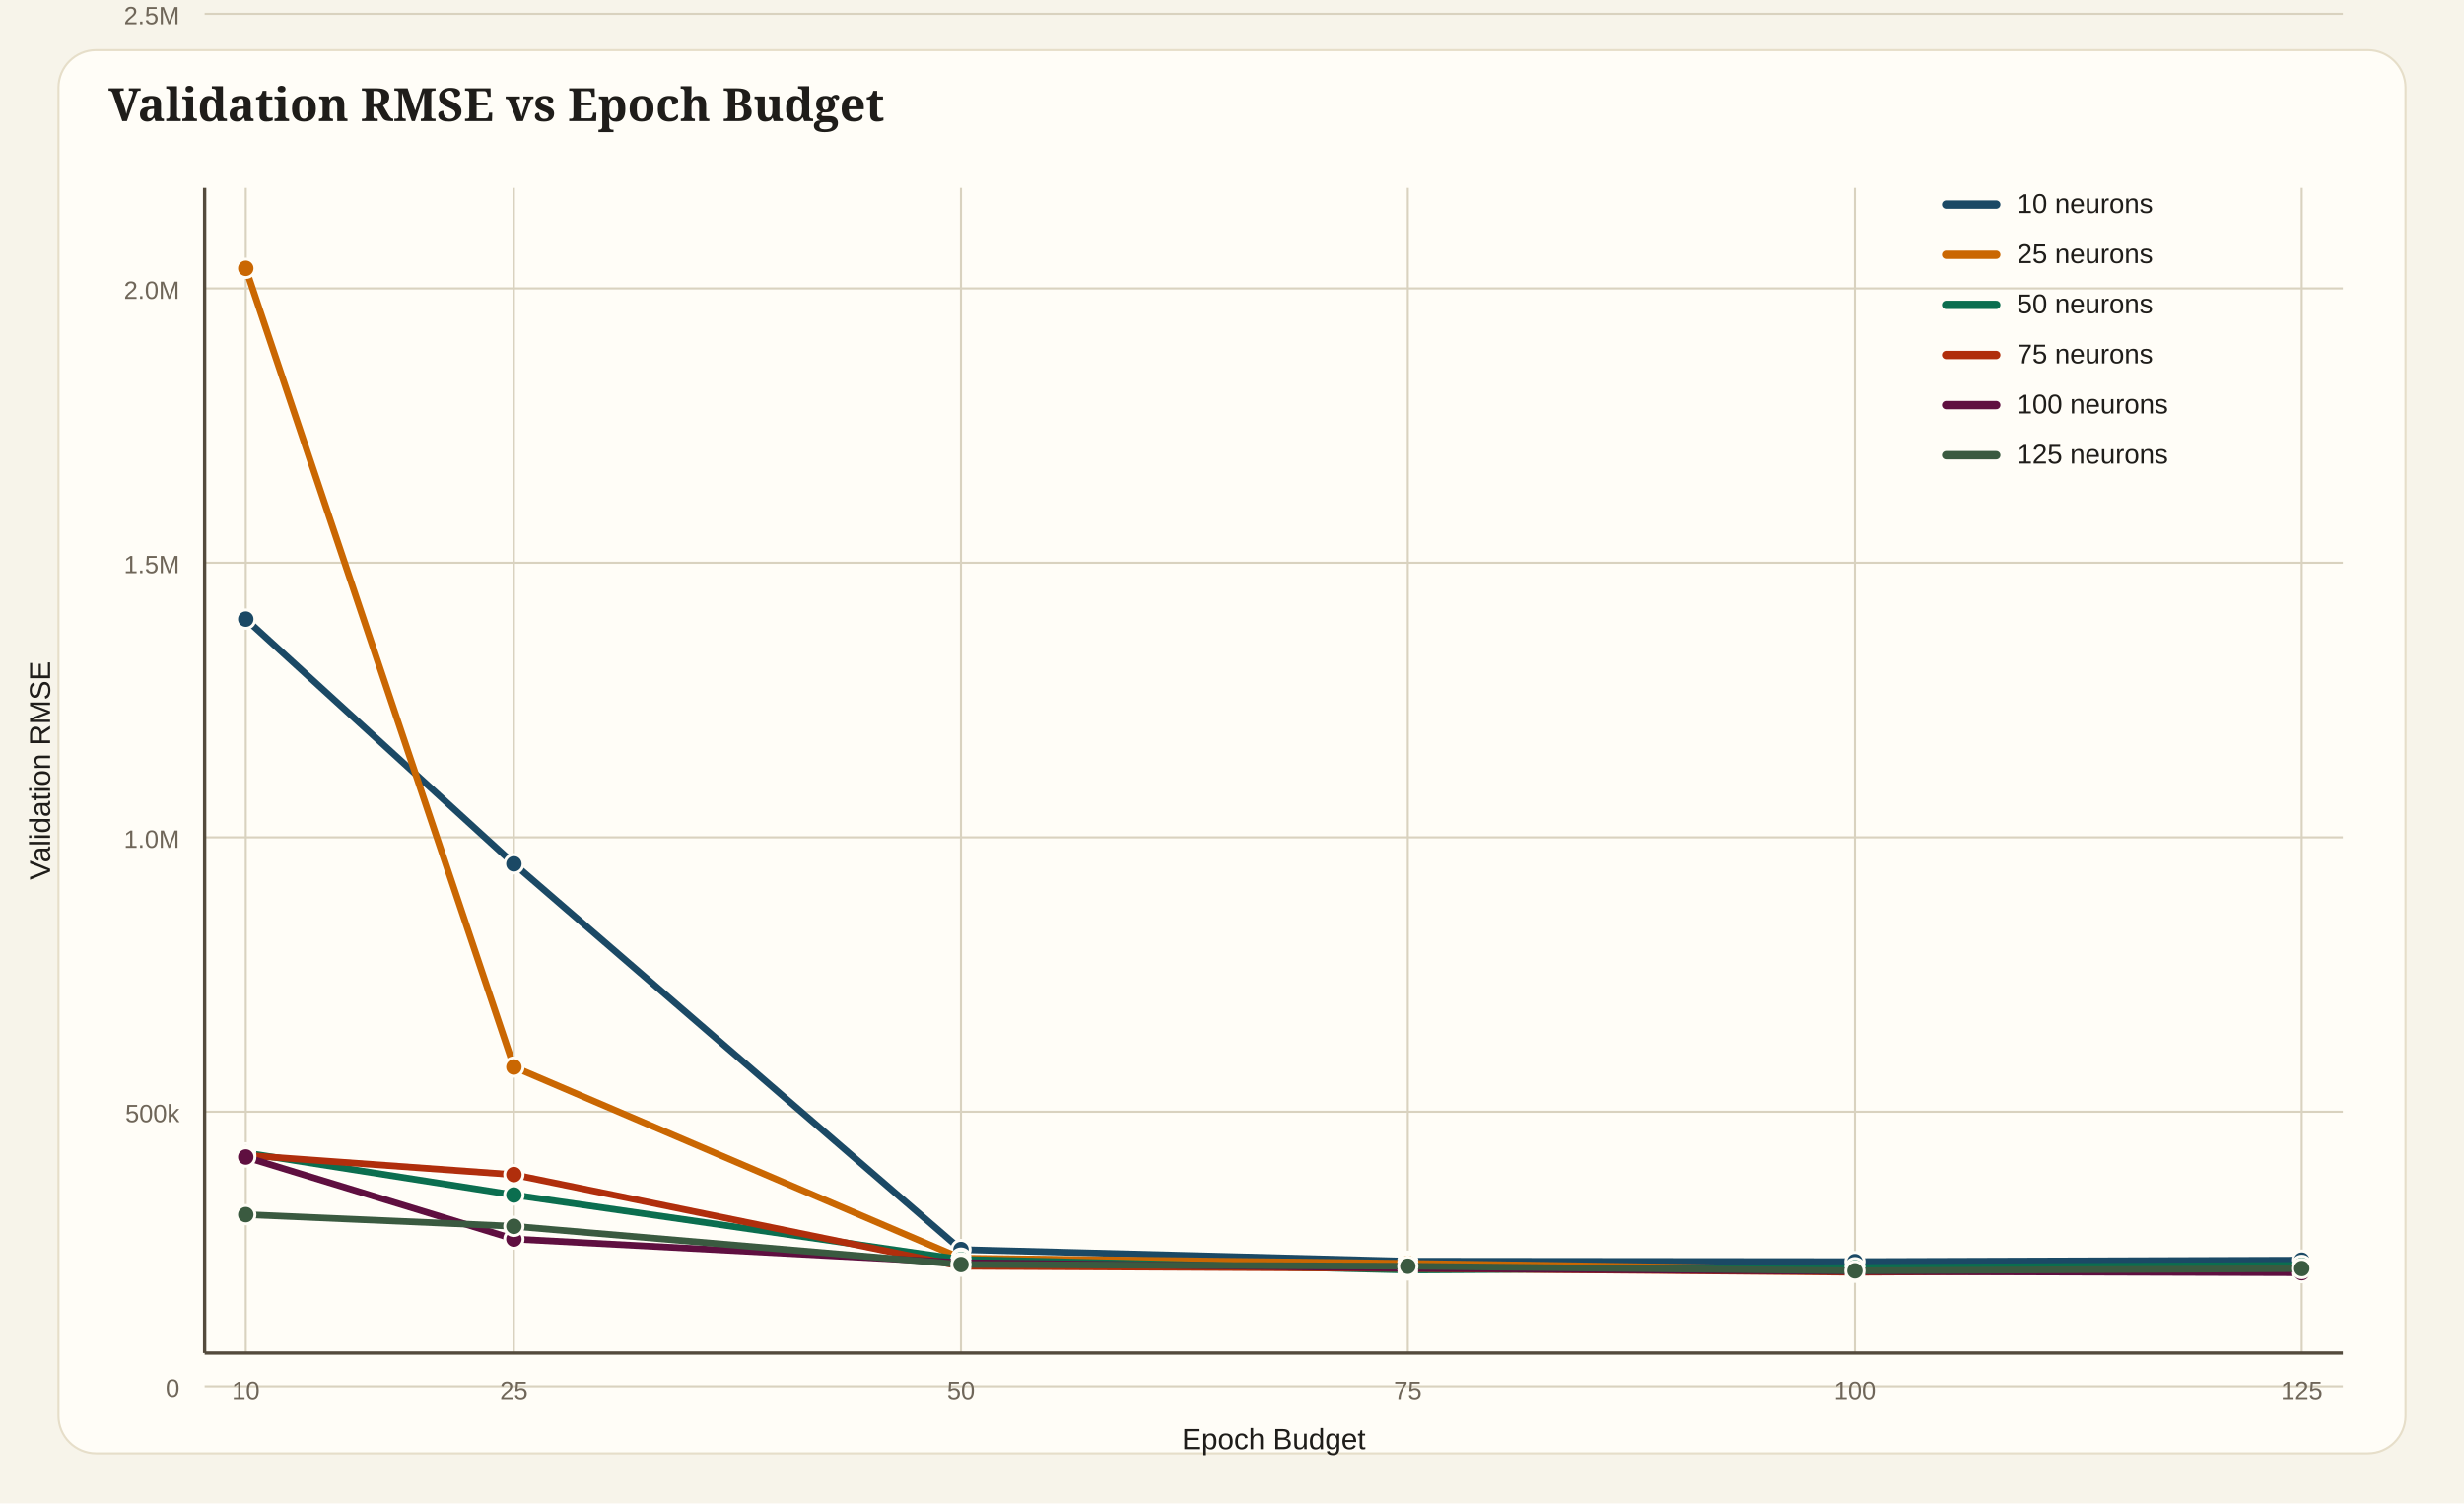
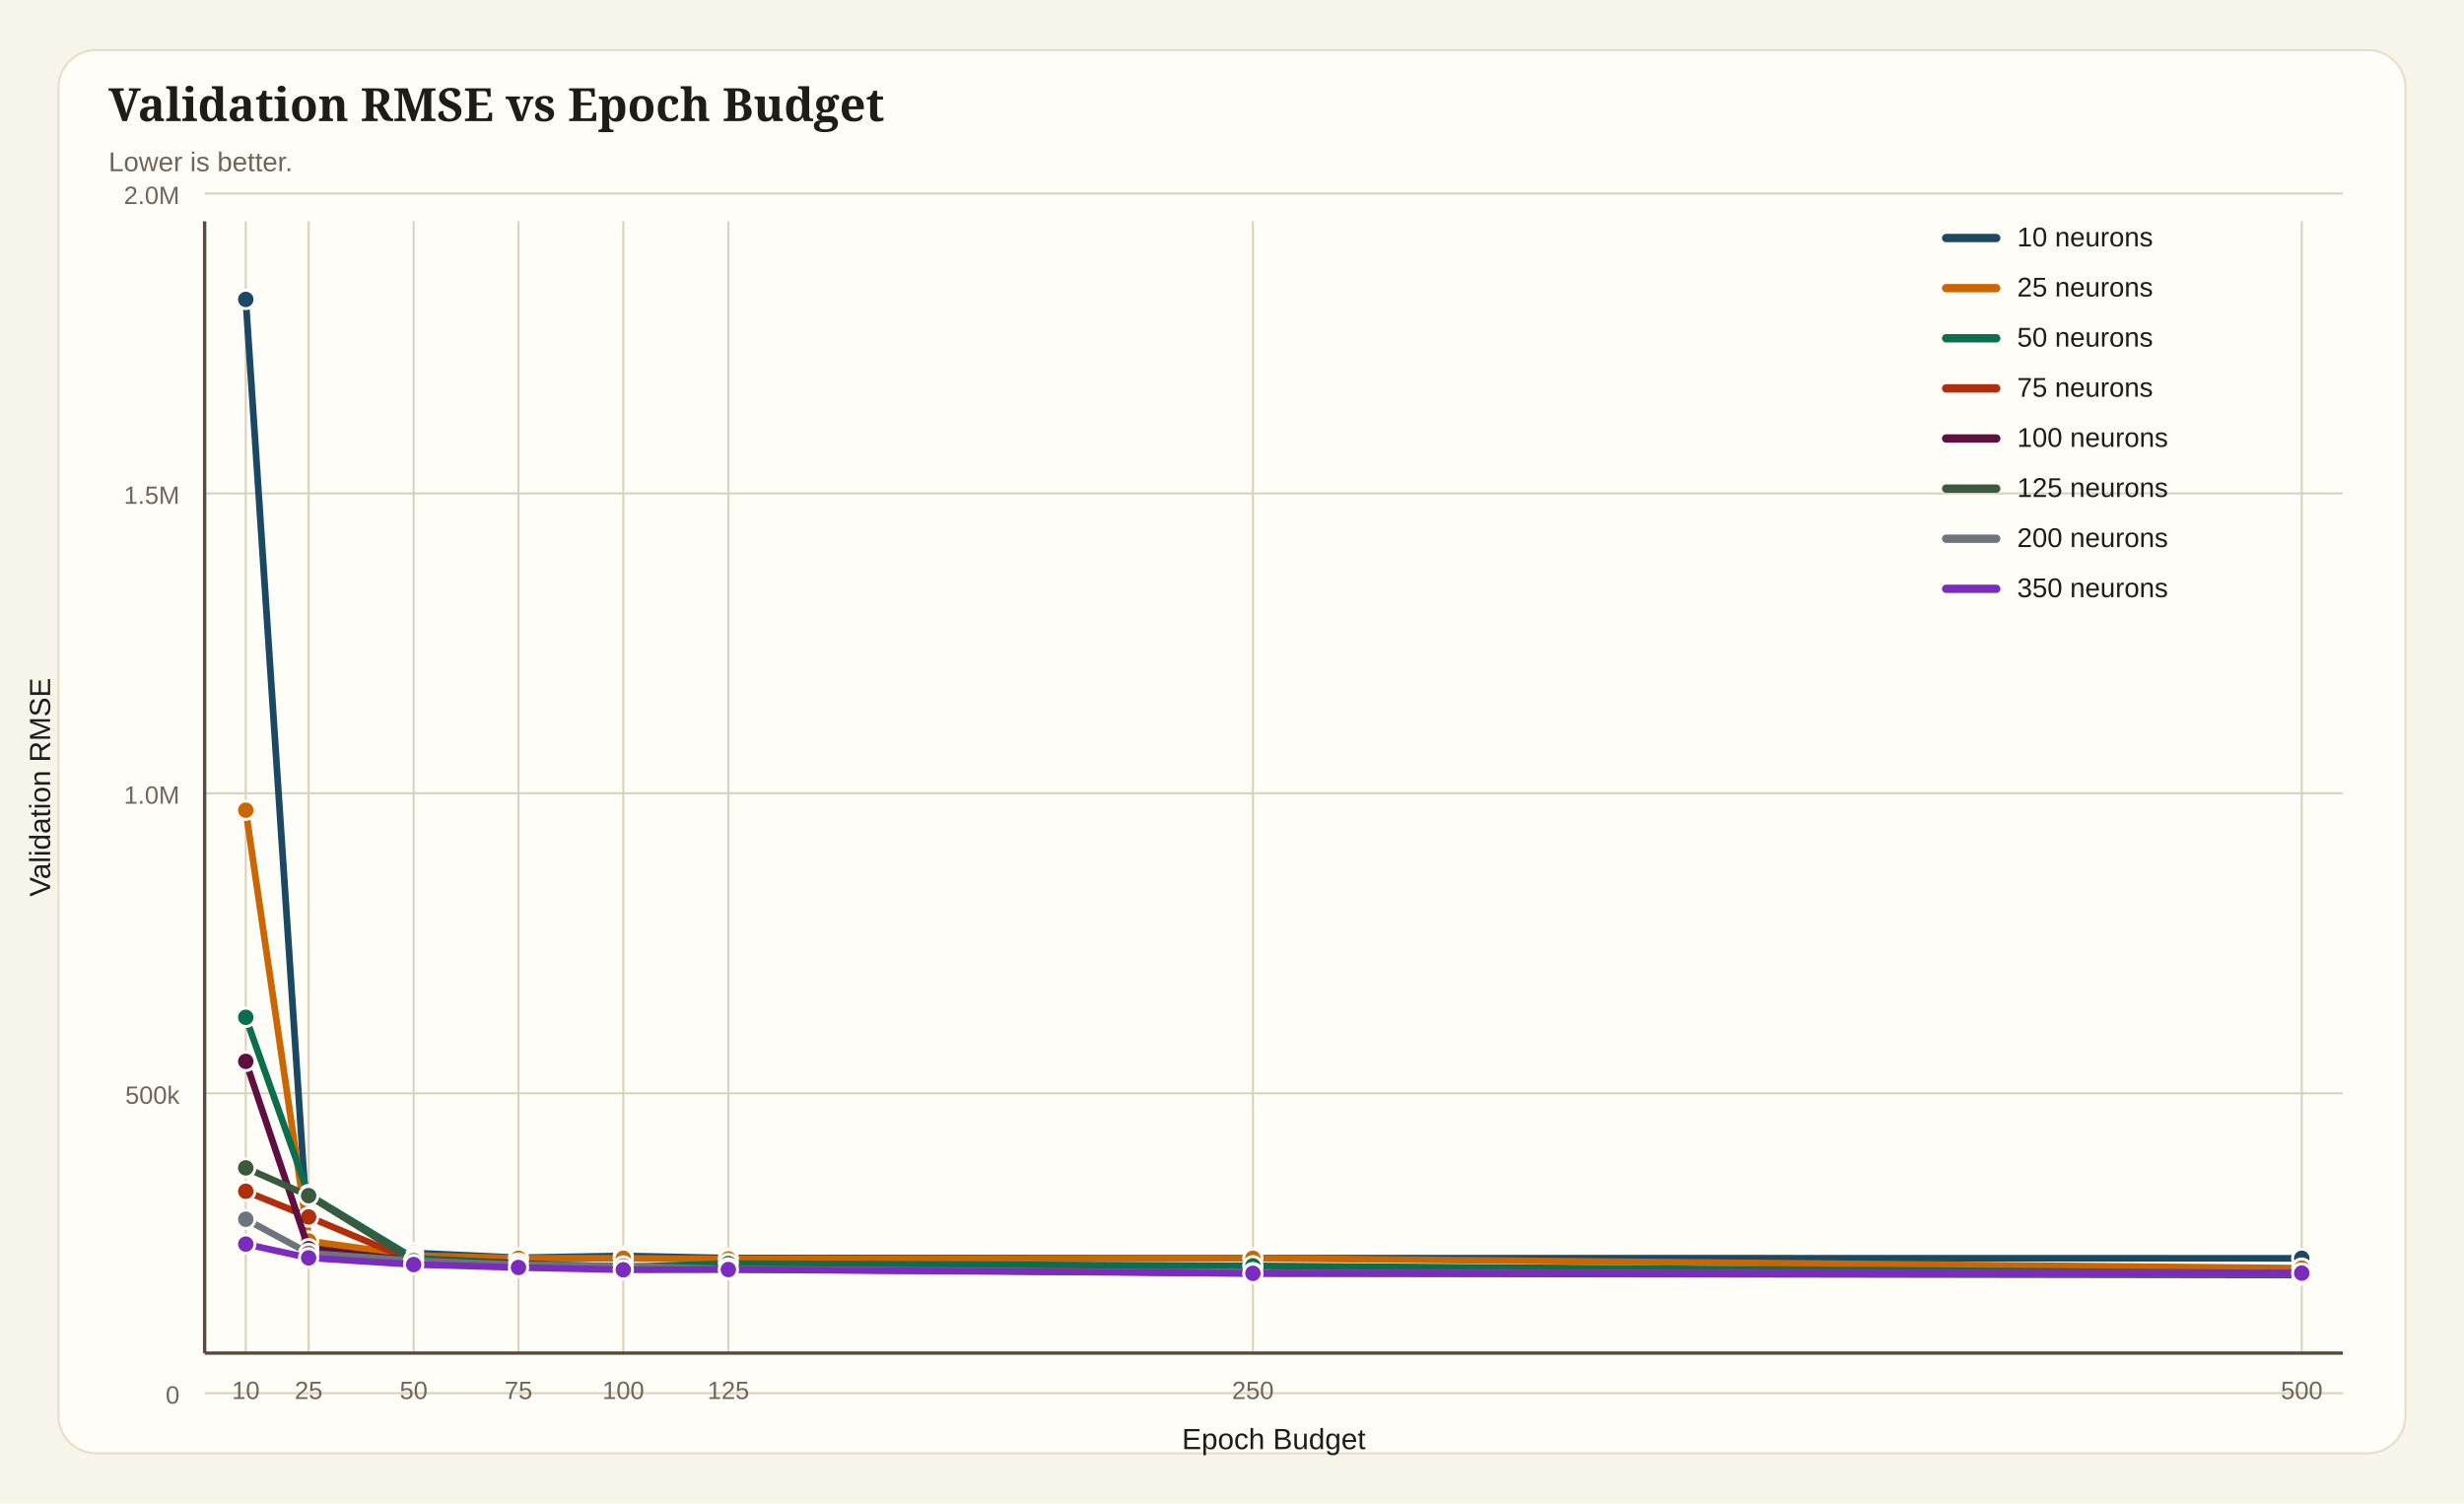
<svg xmlns="http://www.w3.org/2000/svg" width="1180" height="720" viewBox="0 0 1180 720" role="img" aria-label="Validation RMSE vs Epoch Budget">
  <rect width="1180" height="720" fill="#f7f4ea" />
  <rect x="28.0" y="24.0" width="1124.0" height="672.0" rx="18" fill="#fffdf7" stroke="#e6dec9" />
  <text x="52.0" y="58.0" fill="#1f1d1a" font-size="22" font-weight="700" font-family="Georgia, serif">Validation RMSE vs Epoch Budget</text>
-   <line x1="98.0" y1="663.9" x2="1122.0" y2="663.9" stroke="#d9d2bf" stroke-width="1" />
-   <text x="86.0" y="668.9" text-anchor="end" fill="#6f6659" font-size="12" font-family="Trebuchet MS, Arial, sans-serif">0</text>
-   <line x1="98.0" y1="532.4" x2="1122.0" y2="532.4" stroke="#d9d2bf" stroke-width="1" />
-   <text x="86.0" y="537.4" text-anchor="end" fill="#6f6659" font-size="12" font-family="Trebuchet MS, Arial, sans-serif">500k</text>
-   <line x1="98.0" y1="401.0" x2="1122.0" y2="401.0" stroke="#d9d2bf" stroke-width="1" />
-   <text x="86.0" y="406.0" text-anchor="end" fill="#6f6659" font-size="12" font-family="Trebuchet MS, Arial, sans-serif">1.0M</text>
-   <line x1="98.0" y1="269.5" x2="1122.0" y2="269.5" stroke="#d9d2bf" stroke-width="1" />
-   <text x="86.0" y="274.5" text-anchor="end" fill="#6f6659" font-size="12" font-family="Trebuchet MS, Arial, sans-serif">1.5M</text>
-   <line x1="98.0" y1="138.1" x2="1122.0" y2="138.1" stroke="#d9d2bf" stroke-width="1" />
-   <text x="86.0" y="143.1" text-anchor="end" fill="#6f6659" font-size="12" font-family="Trebuchet MS, Arial, sans-serif">2.0M</text>
-   <line x1="98.0" y1="6.6" x2="1122.0" y2="6.6" stroke="#d9d2bf" stroke-width="1" />
-   <text x="86.0" y="11.6" text-anchor="end" fill="#6f6659" font-size="12" font-family="Trebuchet MS, Arial, sans-serif">2.5M</text>
-   <line x1="117.7" y1="90.0" x2="117.7" y2="648.0" stroke="#d9d2bf" stroke-width="1" />
+   <text x="52.0" y="82.0" fill="#6f6659" font-size="13" font-family="Trebuchet MS, Arial, sans-serif">Lower is better.</text>
+   <line x1="98.0" y1="667.2" x2="1122.0" y2="667.2" stroke="#d9d2bf" stroke-width="1" />
+   <text x="86.0" y="672.2" text-anchor="end" fill="#6f6659" font-size="12" font-family="Trebuchet MS, Arial, sans-serif">0</text>
+   <line x1="98.0" y1="523.6" x2="1122.0" y2="523.6" stroke="#d9d2bf" stroke-width="1" />
+   <text x="86.0" y="528.6" text-anchor="end" fill="#6f6659" font-size="12" font-family="Trebuchet MS, Arial, sans-serif">500k</text>
+   <line x1="98.0" y1="379.9" x2="1122.0" y2="379.9" stroke="#d9d2bf" stroke-width="1" />
+   <text x="86.0" y="384.9" text-anchor="end" fill="#6f6659" font-size="12" font-family="Trebuchet MS, Arial, sans-serif">1.0M</text>
+   <line x1="98.0" y1="236.3" x2="1122.0" y2="236.3" stroke="#d9d2bf" stroke-width="1" />
+   <text x="86.0" y="241.3" text-anchor="end" fill="#6f6659" font-size="12" font-family="Trebuchet MS, Arial, sans-serif">1.5M</text>
+   <line x1="98.0" y1="92.7" x2="1122.0" y2="92.7" stroke="#d9d2bf" stroke-width="1" />
+   <text x="86.0" y="97.7" text-anchor="end" fill="#6f6659" font-size="12" font-family="Trebuchet MS, Arial, sans-serif">2.0M</text>
+   <line x1="117.7" y1="106.0" x2="117.7" y2="648.0" stroke="#d9d2bf" stroke-width="1" />
  <text x="117.7" y="670.0" text-anchor="middle" fill="#6f6659" font-size="12" font-family="Trebuchet MS, Arial, sans-serif">10</text>
-   <line x1="246.1" y1="90.0" x2="246.1" y2="648.0" stroke="#d9d2bf" stroke-width="1" />
-   <text x="246.1" y="670.0" text-anchor="middle" fill="#6f6659" font-size="12" font-family="Trebuchet MS, Arial, sans-serif">25</text>
-   <line x1="460.2" y1="90.0" x2="460.2" y2="648.0" stroke="#d9d2bf" stroke-width="1" />
-   <text x="460.2" y="670.0" text-anchor="middle" fill="#6f6659" font-size="12" font-family="Trebuchet MS, Arial, sans-serif">50</text>
-   <line x1="674.2" y1="90.0" x2="674.2" y2="648.0" stroke="#d9d2bf" stroke-width="1" />
-   <text x="674.2" y="670.0" text-anchor="middle" fill="#6f6659" font-size="12" font-family="Trebuchet MS, Arial, sans-serif">75</text>
-   <line x1="888.3" y1="90.0" x2="888.3" y2="648.0" stroke="#d9d2bf" stroke-width="1" />
-   <text x="888.3" y="670.0" text-anchor="middle" fill="#6f6659" font-size="12" font-family="Trebuchet MS, Arial, sans-serif">100</text>
-   <line x1="1102.3" y1="90.0" x2="1102.3" y2="648.0" stroke="#d9d2bf" stroke-width="1" />
-   <text x="1102.3" y="670.0" text-anchor="middle" fill="#6f6659" font-size="12" font-family="Trebuchet MS, Arial, sans-serif">125</text>
+   <line x1="147.8" y1="106.0" x2="147.8" y2="648.0" stroke="#d9d2bf" stroke-width="1" />
+   <text x="147.8" y="670.0" text-anchor="middle" fill="#6f6659" font-size="12" font-family="Trebuchet MS, Arial, sans-serif">25</text>
+   <line x1="198.1" y1="106.0" x2="198.1" y2="648.0" stroke="#d9d2bf" stroke-width="1" />
+   <text x="198.1" y="670.0" text-anchor="middle" fill="#6f6659" font-size="12" font-family="Trebuchet MS, Arial, sans-serif">50</text>
+   <line x1="248.3" y1="106.0" x2="248.3" y2="648.0" stroke="#d9d2bf" stroke-width="1" />
+   <text x="248.3" y="670.0" text-anchor="middle" fill="#6f6659" font-size="12" font-family="Trebuchet MS, Arial, sans-serif">75</text>
+   <line x1="298.5" y1="106.0" x2="298.5" y2="648.0" stroke="#d9d2bf" stroke-width="1" />
+   <text x="298.5" y="670.0" text-anchor="middle" fill="#6f6659" font-size="12" font-family="Trebuchet MS, Arial, sans-serif">100</text>
+   <line x1="348.8" y1="106.0" x2="348.8" y2="648.0" stroke="#d9d2bf" stroke-width="1" />
+   <text x="348.8" y="670.0" text-anchor="middle" fill="#6f6659" font-size="12" font-family="Trebuchet MS, Arial, sans-serif">125</text>
+   <line x1="600.0" y1="106.0" x2="600.0" y2="648.0" stroke="#d9d2bf" stroke-width="1" />
+   <text x="600.0" y="670.0" text-anchor="middle" fill="#6f6659" font-size="12" font-family="Trebuchet MS, Arial, sans-serif">250</text>
+   <line x1="1102.3" y1="106.0" x2="1102.3" y2="648.0" stroke="#d9d2bf" stroke-width="1" />
+   <text x="1102.3" y="670.0" text-anchor="middle" fill="#6f6659" font-size="12" font-family="Trebuchet MS, Arial, sans-serif">500</text>
  <line x1="98.0" y1="648.0" x2="1122.0" y2="648.0" stroke="#544b3d" stroke-width="1.6" />
-   <line x1="98.0" y1="90.0" x2="98.0" y2="648.0" stroke="#544b3d" stroke-width="1.6" />
-   <path d="M 117.69 296.48 L 246.12 413.71 L 460.17 598.43 L 674.21 603.99 L 888.26 604.19 L 1102.31 603.49" fill="none" stroke="#1b4965" stroke-width="3.2" stroke-linecap="round" stroke-linejoin="round" />
-   <circle cx="117.7" cy="296.5" r="4.4" fill="#1b4965" stroke="#fffdf7" stroke-width="1.4" />
-   <circle cx="246.1" cy="413.7" r="4.4" fill="#1b4965" stroke="#fffdf7" stroke-width="1.4" />
-   <circle cx="460.2" cy="598.4" r="4.4" fill="#1b4965" stroke="#fffdf7" stroke-width="1.4" />
-   <circle cx="674.2" cy="604.0" r="4.4" fill="#1b4965" stroke="#fffdf7" stroke-width="1.4" />
-   <circle cx="888.3" cy="604.2" r="4.4" fill="#1b4965" stroke="#fffdf7" stroke-width="1.4" />
-   <circle cx="1102.3" cy="603.5" r="4.4" fill="#1b4965" stroke="#fffdf7" stroke-width="1.4" />
-   <path d="M 117.69 128.48 L 246.12 510.98 L 460.17 602.55 L 674.21 605.03 L 888.26 608.14 L 1102.31 607.87" fill="none" stroke="#ca6702" stroke-width="3.2" stroke-linecap="round" stroke-linejoin="round" />
-   <circle cx="117.7" cy="128.5" r="4.4" fill="#ca6702" stroke="#fffdf7" stroke-width="1.4" />
-   <circle cx="246.1" cy="511.0" r="4.4" fill="#ca6702" stroke="#fffdf7" stroke-width="1.4" />
-   <circle cx="460.2" cy="602.5" r="4.4" fill="#ca6702" stroke="#fffdf7" stroke-width="1.4" />
-   <circle cx="674.2" cy="605.0" r="4.4" fill="#ca6702" stroke="#fffdf7" stroke-width="1.4" />
-   <circle cx="888.3" cy="608.1" r="4.4" fill="#ca6702" stroke="#fffdf7" stroke-width="1.4" />
-   <circle cx="1102.3" cy="607.9" r="4.4" fill="#ca6702" stroke="#fffdf7" stroke-width="1.4" />
-   <path d="M 117.69 552.08 L 246.12 572.26 L 460.17 603.16 L 674.21 608.23 L 888.26 607.05 L 1102.31 606.00" fill="none" stroke="#0b6e4f" stroke-width="3.2" stroke-linecap="round" stroke-linejoin="round" />
-   <circle cx="117.7" cy="552.1" r="4.4" fill="#0b6e4f" stroke="#fffdf7" stroke-width="1.4" />
-   <circle cx="246.1" cy="572.3" r="4.4" fill="#0b6e4f" stroke="#fffdf7" stroke-width="1.4" />
-   <circle cx="460.2" cy="603.2" r="4.4" fill="#0b6e4f" stroke="#fffdf7" stroke-width="1.4" />
-   <circle cx="674.2" cy="608.2" r="4.4" fill="#0b6e4f" stroke="#fffdf7" stroke-width="1.4" />
-   <circle cx="888.3" cy="607.1" r="4.4" fill="#0b6e4f" stroke="#fffdf7" stroke-width="1.4" />
-   <circle cx="1102.3" cy="606.0" r="4.4" fill="#0b6e4f" stroke="#fffdf7" stroke-width="1.4" />
-   <path d="M 117.69 553.25 L 246.12 562.55 L 460.17 606.43 L 674.21 607.44 L 888.26 609.28 L 1102.31 608.19" fill="none" stroke="#b02e0c" stroke-width="3.2" stroke-linecap="round" stroke-linejoin="round" />
-   <circle cx="117.7" cy="553.3" r="4.4" fill="#b02e0c" stroke="#fffdf7" stroke-width="1.4" />
-   <circle cx="246.1" cy="562.5" r="4.4" fill="#b02e0c" stroke="#fffdf7" stroke-width="1.4" />
-   <circle cx="460.2" cy="606.4" r="4.4" fill="#b02e0c" stroke="#fffdf7" stroke-width="1.4" />
-   <circle cx="674.2" cy="607.4" r="4.4" fill="#b02e0c" stroke="#fffdf7" stroke-width="1.4" />
-   <circle cx="888.3" cy="609.3" r="4.4" fill="#b02e0c" stroke="#fffdf7" stroke-width="1.4" />
-   <circle cx="1102.3" cy="608.2" r="4.4" fill="#b02e0c" stroke="#fffdf7" stroke-width="1.4" />
-   <path d="M 117.69 554.13 L 246.12 593.38 L 460.17 604.69 L 674.21 607.36 L 888.26 608.90 L 1102.31 609.52" fill="none" stroke="#5f0f40" stroke-width="3.2" stroke-linecap="round" stroke-linejoin="round" />
-   <circle cx="117.7" cy="554.1" r="4.4" fill="#5f0f40" stroke="#fffdf7" stroke-width="1.4" />
-   <circle cx="246.1" cy="593.4" r="4.4" fill="#5f0f40" stroke="#fffdf7" stroke-width="1.4" />
-   <circle cx="460.2" cy="604.7" r="4.4" fill="#5f0f40" stroke="#fffdf7" stroke-width="1.4" />
-   <circle cx="674.2" cy="607.4" r="4.4" fill="#5f0f40" stroke="#fffdf7" stroke-width="1.4" />
-   <circle cx="888.3" cy="608.9" r="4.4" fill="#5f0f40" stroke="#fffdf7" stroke-width="1.4" />
-   <circle cx="1102.3" cy="609.5" r="4.4" fill="#5f0f40" stroke="#fffdf7" stroke-width="1.4" />
-   <path d="M 117.69 581.67 L 246.12 587.27 L 460.17 605.57 L 674.21 606.40 L 888.26 608.59 L 1102.31 607.54" fill="none" stroke="#3a5a40" stroke-width="3.2" stroke-linecap="round" stroke-linejoin="round" />
-   <circle cx="117.7" cy="581.7" r="4.4" fill="#3a5a40" stroke="#fffdf7" stroke-width="1.4" />
-   <circle cx="246.1" cy="587.3" r="4.4" fill="#3a5a40" stroke="#fffdf7" stroke-width="1.4" />
-   <circle cx="460.2" cy="605.6" r="4.4" fill="#3a5a40" stroke="#fffdf7" stroke-width="1.4" />
-   <circle cx="674.2" cy="606.4" r="4.4" fill="#3a5a40" stroke="#fffdf7" stroke-width="1.4" />
-   <circle cx="888.3" cy="608.6" r="4.4" fill="#3a5a40" stroke="#fffdf7" stroke-width="1.4" />
-   <circle cx="1102.3" cy="607.5" r="4.4" fill="#3a5a40" stroke="#fffdf7" stroke-width="1.4" />
-   <line x1="932.0" y1="98.0" x2="956.0" y2="98.0" stroke="#1b4965" stroke-width="4" stroke-linecap="round" />
-   <text x="966.0" y="102.0" fill="#1f1d1a" font-size="13" font-family="Trebuchet MS, Arial, sans-serif">10 neurons</text>
-   <line x1="932.0" y1="122.0" x2="956.0" y2="122.0" stroke="#ca6702" stroke-width="4" stroke-linecap="round" />
-   <text x="966.0" y="126.0" fill="#1f1d1a" font-size="13" font-family="Trebuchet MS, Arial, sans-serif">25 neurons</text>
-   <line x1="932.0" y1="146.0" x2="956.0" y2="146.0" stroke="#0b6e4f" stroke-width="4" stroke-linecap="round" />
-   <text x="966.0" y="150.0" fill="#1f1d1a" font-size="13" font-family="Trebuchet MS, Arial, sans-serif">50 neurons</text>
-   <line x1="932.0" y1="170.0" x2="956.0" y2="170.0" stroke="#b02e0c" stroke-width="4" stroke-linecap="round" />
-   <text x="966.0" y="174.0" fill="#1f1d1a" font-size="13" font-family="Trebuchet MS, Arial, sans-serif">75 neurons</text>
-   <line x1="932.0" y1="194.0" x2="956.0" y2="194.0" stroke="#5f0f40" stroke-width="4" stroke-linecap="round" />
-   <text x="966.0" y="198.0" fill="#1f1d1a" font-size="13" font-family="Trebuchet MS, Arial, sans-serif">100 neurons</text>
-   <line x1="932.0" y1="218.0" x2="956.0" y2="218.0" stroke="#3a5a40" stroke-width="4" stroke-linecap="round" />
-   <text x="966.0" y="222.0" fill="#1f1d1a" font-size="13" font-family="Trebuchet MS, Arial, sans-serif">125 neurons</text>
+   <line x1="98.0" y1="106.0" x2="98.0" y2="648.0" stroke="#544b3d" stroke-width="1.6" />
+   <path d="M 117.69 143.38 L 147.83 597.43 L 198.07 600.04 L 248.30 602.33 L 298.54 601.46 L 348.78 602.48 L 599.95 602.52 L 1102.31 602.61" fill="none" stroke="#1b4965" stroke-width="3.2" stroke-linecap="round" stroke-linejoin="round" />
+   <circle cx="117.7" cy="143.4" r="4.4" fill="#1b4965" stroke="#fffdf7" stroke-width="1.4" />
+   <circle cx="147.8" cy="597.4" r="4.4" fill="#1b4965" stroke="#fffdf7" stroke-width="1.4" />
+   <circle cx="198.1" cy="600.0" r="4.4" fill="#1b4965" stroke="#fffdf7" stroke-width="1.4" />
+   <circle cx="248.3" cy="602.3" r="4.4" fill="#1b4965" stroke="#fffdf7" stroke-width="1.4" />
+   <circle cx="298.5" cy="601.5" r="4.4" fill="#1b4965" stroke="#fffdf7" stroke-width="1.4" />
+   <circle cx="348.8" cy="602.5" r="4.4" fill="#1b4965" stroke="#fffdf7" stroke-width="1.4" />
+   <circle cx="600.0" cy="602.5" r="4.4" fill="#1b4965" stroke="#fffdf7" stroke-width="1.4" />
+   <circle cx="1102.3" cy="602.6" r="4.4" fill="#1b4965" stroke="#fffdf7" stroke-width="1.4" />
+   <path d="M 117.69 387.95 L 147.83 594.32 L 198.07 601.26 L 248.30 602.58 L 298.54 602.61 L 348.78 602.94 L 599.95 602.58 L 1102.31 607.34" fill="none" stroke="#ca6702" stroke-width="3.2" stroke-linecap="round" stroke-linejoin="round" />
+   <circle cx="117.7" cy="388.0" r="4.4" fill="#ca6702" stroke="#fffdf7" stroke-width="1.4" />
+   <circle cx="147.8" cy="594.3" r="4.4" fill="#ca6702" stroke="#fffdf7" stroke-width="1.4" />
+   <circle cx="198.1" cy="601.3" r="4.4" fill="#ca6702" stroke="#fffdf7" stroke-width="1.4" />
+   <circle cx="248.3" cy="602.6" r="4.4" fill="#ca6702" stroke="#fffdf7" stroke-width="1.4" />
+   <circle cx="298.5" cy="602.6" r="4.4" fill="#ca6702" stroke="#fffdf7" stroke-width="1.4" />
+   <circle cx="348.8" cy="602.9" r="4.4" fill="#ca6702" stroke="#fffdf7" stroke-width="1.4" />
+   <circle cx="600.0" cy="602.6" r="4.4" fill="#ca6702" stroke="#fffdf7" stroke-width="1.4" />
+   <circle cx="1102.3" cy="607.3" r="4.4" fill="#ca6702" stroke="#fffdf7" stroke-width="1.4" />
+   <path d="M 117.69 487.25 L 147.83 572.15 L 198.07 602.55 L 248.30 605.04 L 298.54 606.76 L 348.78 605.11 L 599.95 606.23 L 1102.31 609.75" fill="none" stroke="#0b6e4f" stroke-width="3.2" stroke-linecap="round" stroke-linejoin="round" />
+   <circle cx="117.7" cy="487.2" r="4.4" fill="#0b6e4f" stroke="#fffdf7" stroke-width="1.4" />
+   <circle cx="147.8" cy="572.1" r="4.4" fill="#0b6e4f" stroke="#fffdf7" stroke-width="1.4" />
+   <circle cx="198.1" cy="602.6" r="4.4" fill="#0b6e4f" stroke="#fffdf7" stroke-width="1.4" />
+   <circle cx="248.3" cy="605.0" r="4.4" fill="#0b6e4f" stroke="#fffdf7" stroke-width="1.4" />
+   <circle cx="298.5" cy="606.8" r="4.4" fill="#0b6e4f" stroke="#fffdf7" stroke-width="1.4" />
+   <circle cx="348.8" cy="605.1" r="4.4" fill="#0b6e4f" stroke="#fffdf7" stroke-width="1.4" />
+   <circle cx="600.0" cy="606.2" r="4.4" fill="#0b6e4f" stroke="#fffdf7" stroke-width="1.4" />
+   <circle cx="1102.3" cy="609.7" r="4.4" fill="#0b6e4f" stroke="#fffdf7" stroke-width="1.4" />
+   <path d="M 117.69 570.53 L 147.83 582.77 L 198.07 603.92 L 248.30 604.98 L 298.54 607.76 L 348.78 607.41 L 599.95 609.67 L 1102.31 609.83" fill="none" stroke="#b02e0c" stroke-width="3.2" stroke-linecap="round" stroke-linejoin="round" />
+   <circle cx="117.7" cy="570.5" r="4.4" fill="#b02e0c" stroke="#fffdf7" stroke-width="1.4" />
+   <circle cx="147.8" cy="582.8" r="4.4" fill="#b02e0c" stroke="#fffdf7" stroke-width="1.4" />
+   <circle cx="198.1" cy="603.9" r="4.4" fill="#b02e0c" stroke="#fffdf7" stroke-width="1.4" />
+   <circle cx="248.3" cy="605.0" r="4.4" fill="#b02e0c" stroke="#fffdf7" stroke-width="1.4" />
+   <circle cx="298.5" cy="607.8" r="4.4" fill="#b02e0c" stroke="#fffdf7" stroke-width="1.4" />
+   <circle cx="348.8" cy="607.4" r="4.4" fill="#b02e0c" stroke="#fffdf7" stroke-width="1.4" />
+   <circle cx="600.0" cy="609.7" r="4.4" fill="#b02e0c" stroke="#fffdf7" stroke-width="1.4" />
+   <circle cx="1102.3" cy="609.8" r="4.4" fill="#b02e0c" stroke="#fffdf7" stroke-width="1.4" />
+   <path d="M 117.69 508.27 L 147.83 598.02 L 198.07 603.82 L 248.30 604.90 L 298.54 607.81 L 348.78 607.90 L 599.95 609.47 L 1102.31 609.88" fill="none" stroke="#5f0f40" stroke-width="3.2" stroke-linecap="round" stroke-linejoin="round" />
+   <circle cx="117.7" cy="508.3" r="4.4" fill="#5f0f40" stroke="#fffdf7" stroke-width="1.4" />
+   <circle cx="147.8" cy="598.0" r="4.4" fill="#5f0f40" stroke="#fffdf7" stroke-width="1.4" />
+   <circle cx="198.1" cy="603.8" r="4.4" fill="#5f0f40" stroke="#fffdf7" stroke-width="1.4" />
+   <circle cx="248.3" cy="604.9" r="4.4" fill="#5f0f40" stroke="#fffdf7" stroke-width="1.4" />
+   <circle cx="298.5" cy="607.8" r="4.4" fill="#5f0f40" stroke="#fffdf7" stroke-width="1.4" />
+   <circle cx="348.8" cy="607.9" r="4.4" fill="#5f0f40" stroke="#fffdf7" stroke-width="1.4" />
+   <circle cx="600.0" cy="609.5" r="4.4" fill="#5f0f40" stroke="#fffdf7" stroke-width="1.4" />
+   <circle cx="1102.3" cy="609.9" r="4.4" fill="#5f0f40" stroke="#fffdf7" stroke-width="1.4" />
+   <path d="M 117.69 559.30 L 147.83 572.65 L 198.07 603.85 L 248.30 605.24 L 298.54 607.25 L 348.78 607.16 L 599.95 609.89 L 1102.31 610.62" fill="none" stroke="#3a5a40" stroke-width="3.2" stroke-linecap="round" stroke-linejoin="round" />
+   <circle cx="117.7" cy="559.3" r="4.4" fill="#3a5a40" stroke="#fffdf7" stroke-width="1.4" />
+   <circle cx="147.8" cy="572.6" r="4.4" fill="#3a5a40" stroke="#fffdf7" stroke-width="1.4" />
+   <circle cx="198.1" cy="603.8" r="4.4" fill="#3a5a40" stroke="#fffdf7" stroke-width="1.4" />
+   <circle cx="248.3" cy="605.2" r="4.4" fill="#3a5a40" stroke="#fffdf7" stroke-width="1.4" />
+   <circle cx="298.5" cy="607.2" r="4.4" fill="#3a5a40" stroke="#fffdf7" stroke-width="1.4" />
+   <circle cx="348.8" cy="607.2" r="4.4" fill="#3a5a40" stroke="#fffdf7" stroke-width="1.4" />
+   <circle cx="600.0" cy="609.9" r="4.4" fill="#3a5a40" stroke="#fffdf7" stroke-width="1.4" />
+   <circle cx="1102.3" cy="610.6" r="4.4" fill="#3a5a40" stroke="#fffdf7" stroke-width="1.4" />
+   <path d="M 117.69 583.89 L 147.83 600.18 L 198.07 603.72 L 248.30 605.68 L 298.54 606.30 L 348.78 607.77 L 599.95 609.58 L 1102.31 609.85" fill="none" stroke="#6c757d" stroke-width="3.2" stroke-linecap="round" stroke-linejoin="round" />
+   <circle cx="117.7" cy="583.9" r="4.4" fill="#6c757d" stroke="#fffdf7" stroke-width="1.4" />
+   <circle cx="147.8" cy="600.2" r="4.4" fill="#6c757d" stroke="#fffdf7" stroke-width="1.4" />
+   <circle cx="198.1" cy="603.7" r="4.4" fill="#6c757d" stroke="#fffdf7" stroke-width="1.4" />
+   <circle cx="248.3" cy="605.7" r="4.4" fill="#6c757d" stroke="#fffdf7" stroke-width="1.4" />
+   <circle cx="298.5" cy="606.3" r="4.4" fill="#6c757d" stroke="#fffdf7" stroke-width="1.4" />
+   <circle cx="348.8" cy="607.8" r="4.4" fill="#6c757d" stroke="#fffdf7" stroke-width="1.4" />
+   <circle cx="600.0" cy="609.6" r="4.4" fill="#6c757d" stroke="#fffdf7" stroke-width="1.4" />
+   <circle cx="1102.3" cy="609.9" r="4.4" fill="#6c757d" stroke="#fffdf7" stroke-width="1.4" />
+   <path d="M 117.69 595.83 L 147.83 602.38 L 198.07 605.57 L 248.30 607.02 L 298.54 608.09 L 348.78 607.96 L 599.95 609.81 L 1102.31 609.73" fill="none" stroke="#7b2cbf" stroke-width="3.2" stroke-linecap="round" stroke-linejoin="round" />
+   <circle cx="117.7" cy="595.8" r="4.4" fill="#7b2cbf" stroke="#fffdf7" stroke-width="1.4" />
+   <circle cx="147.8" cy="602.4" r="4.4" fill="#7b2cbf" stroke="#fffdf7" stroke-width="1.4" />
+   <circle cx="198.1" cy="605.6" r="4.4" fill="#7b2cbf" stroke="#fffdf7" stroke-width="1.4" />
+   <circle cx="248.3" cy="607.0" r="4.4" fill="#7b2cbf" stroke="#fffdf7" stroke-width="1.4" />
+   <circle cx="298.5" cy="608.1" r="4.4" fill="#7b2cbf" stroke="#fffdf7" stroke-width="1.4" />
+   <circle cx="348.8" cy="608.0" r="4.4" fill="#7b2cbf" stroke="#fffdf7" stroke-width="1.4" />
+   <circle cx="600.0" cy="609.8" r="4.4" fill="#7b2cbf" stroke="#fffdf7" stroke-width="1.4" />
+   <circle cx="1102.3" cy="609.7" r="4.4" fill="#7b2cbf" stroke="#fffdf7" stroke-width="1.4" />
+   <line x1="932.0" y1="114.0" x2="956.0" y2="114.0" stroke="#1b4965" stroke-width="4" stroke-linecap="round" />
+   <text x="966.0" y="118.0" fill="#1f1d1a" font-size="13" font-family="Trebuchet MS, Arial, sans-serif">10 neurons</text>
+   <line x1="932.0" y1="138.0" x2="956.0" y2="138.0" stroke="#ca6702" stroke-width="4" stroke-linecap="round" />
+   <text x="966.0" y="142.0" fill="#1f1d1a" font-size="13" font-family="Trebuchet MS, Arial, sans-serif">25 neurons</text>
+   <line x1="932.0" y1="162.0" x2="956.0" y2="162.0" stroke="#0b6e4f" stroke-width="4" stroke-linecap="round" />
+   <text x="966.0" y="166.0" fill="#1f1d1a" font-size="13" font-family="Trebuchet MS, Arial, sans-serif">50 neurons</text>
+   <line x1="932.0" y1="186.0" x2="956.0" y2="186.0" stroke="#b02e0c" stroke-width="4" stroke-linecap="round" />
+   <text x="966.0" y="190.0" fill="#1f1d1a" font-size="13" font-family="Trebuchet MS, Arial, sans-serif">75 neurons</text>
+   <line x1="932.0" y1="210.0" x2="956.0" y2="210.0" stroke="#5f0f40" stroke-width="4" stroke-linecap="round" />
+   <text x="966.0" y="214.0" fill="#1f1d1a" font-size="13" font-family="Trebuchet MS, Arial, sans-serif">100 neurons</text>
+   <line x1="932.0" y1="234.0" x2="956.0" y2="234.0" stroke="#3a5a40" stroke-width="4" stroke-linecap="round" />
+   <text x="966.0" y="238.0" fill="#1f1d1a" font-size="13" font-family="Trebuchet MS, Arial, sans-serif">125 neurons</text>
+   <line x1="932.0" y1="258.0" x2="956.0" y2="258.0" stroke="#6c757d" stroke-width="4" stroke-linecap="round" />
+   <text x="966.0" y="262.0" fill="#1f1d1a" font-size="13" font-family="Trebuchet MS, Arial, sans-serif">200 neurons</text>
+   <line x1="932.0" y1="282.0" x2="956.0" y2="282.0" stroke="#7b2cbf" stroke-width="4" stroke-linecap="round" />
+   <text x="966.0" y="286.0" fill="#1f1d1a" font-size="13" font-family="Trebuchet MS, Arial, sans-serif">350 neurons</text>
  <text x="610.0" y="694.0" text-anchor="middle" fill="#1f1d1a" font-size="14" font-family="Trebuchet MS, Arial, sans-serif">Epoch Budget</text>
-   <text x="24" y="369.0" transform="rotate(-90 24 369.0)" text-anchor="middle" fill="#1f1d1a" font-size="14" font-family="Trebuchet MS, Arial, sans-serif">Validation RMSE</text>
+   <text x="24" y="377.0" transform="rotate(-90 24 377.0)" text-anchor="middle" fill="#1f1d1a" font-size="14" font-family="Trebuchet MS, Arial, sans-serif">Validation RMSE</text>
</svg>
